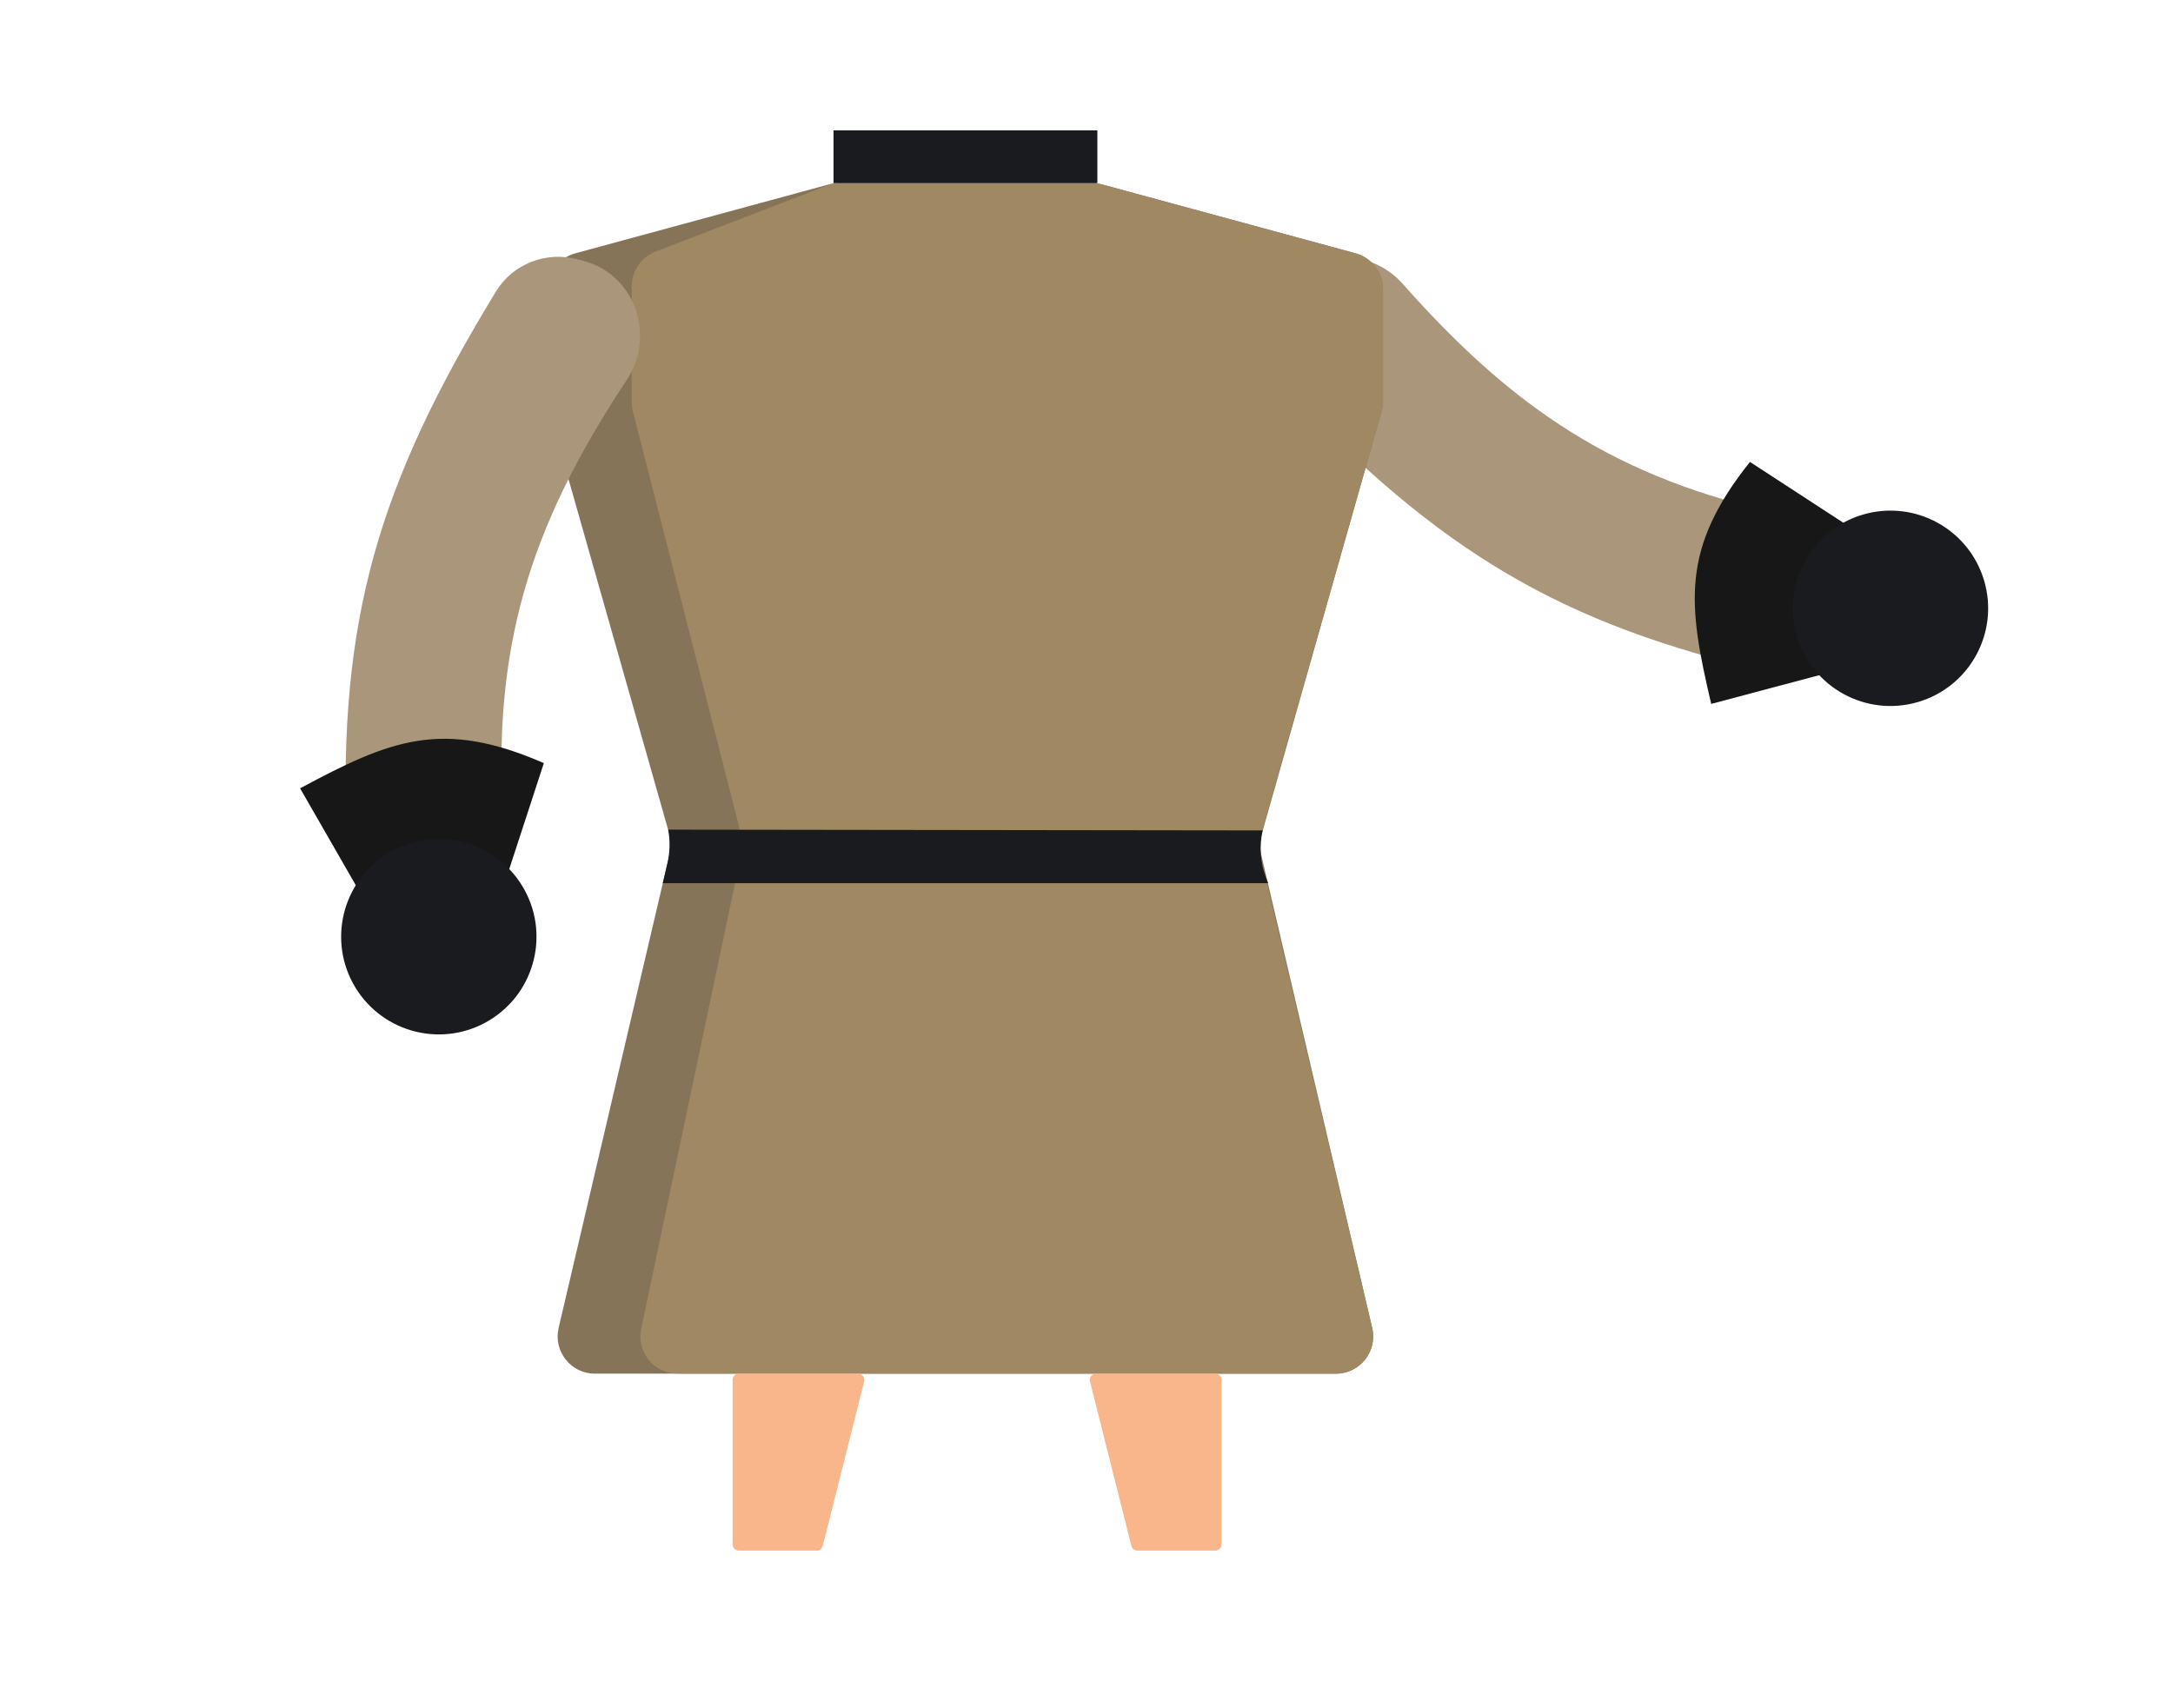
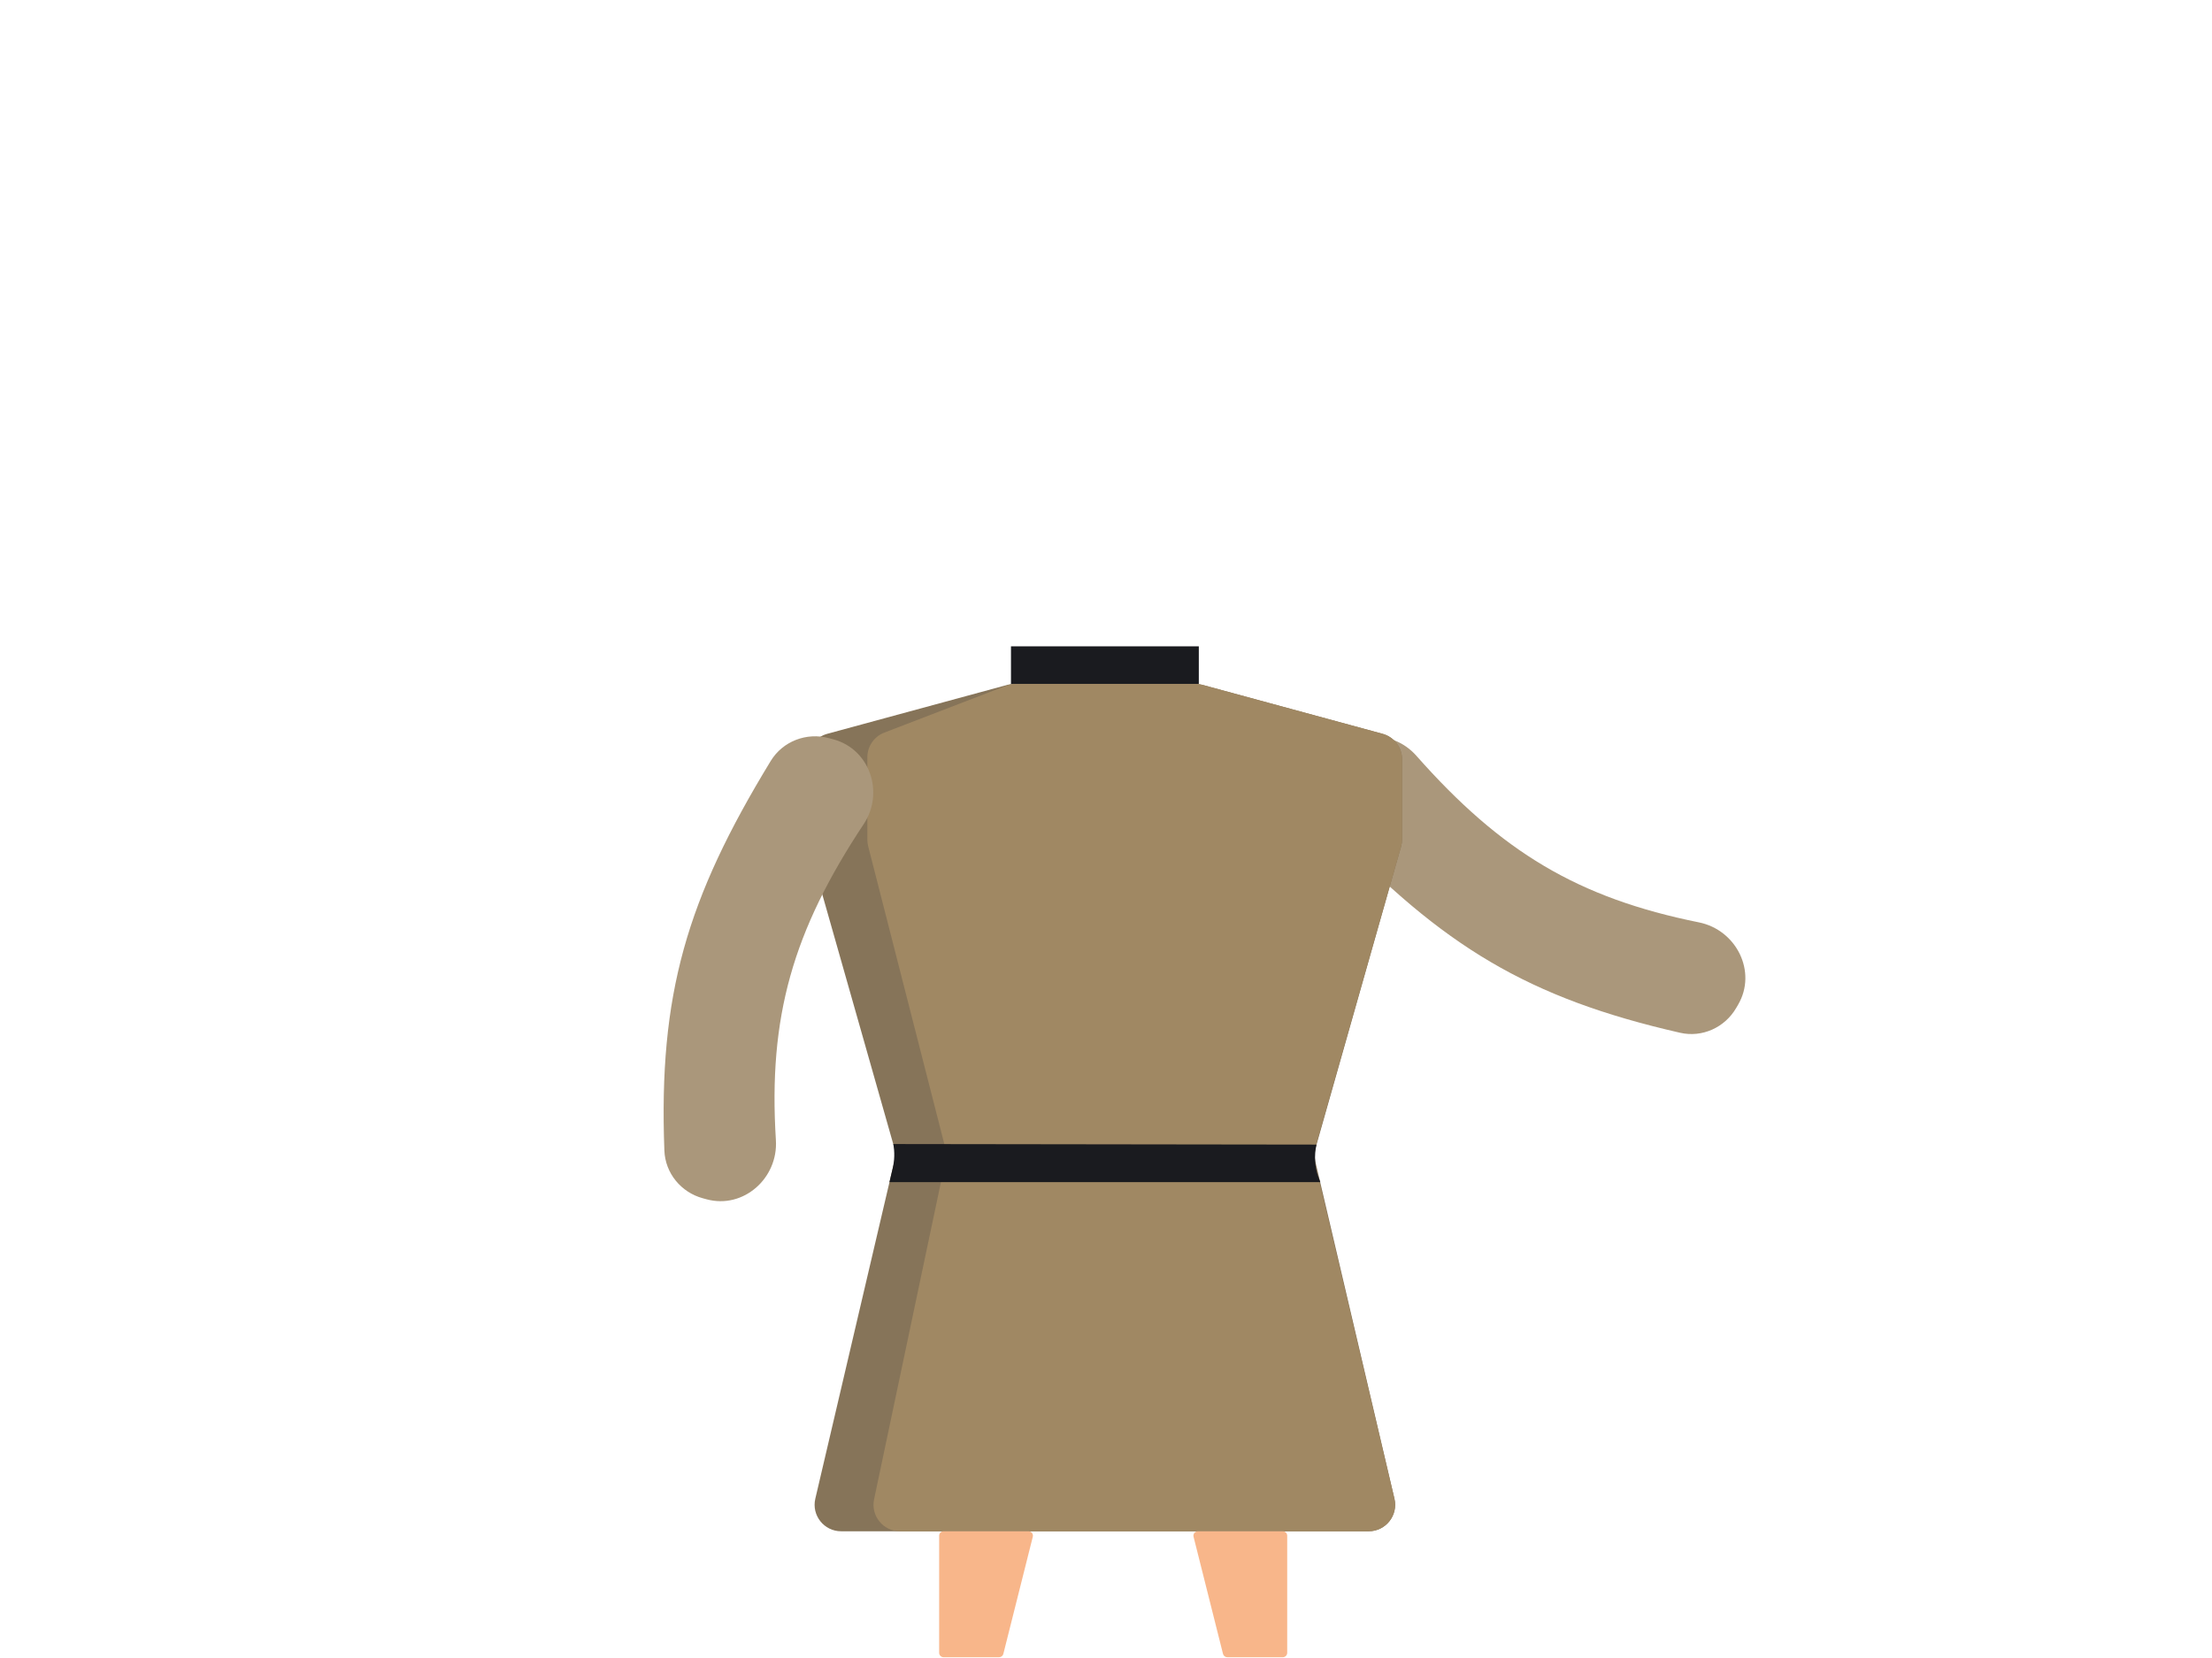
- <svg xmlns="http://www.w3.org/2000/svg" width="1400" height="1100" viewBox="0 0 1400 1100" fill="none">
-   <path d="M1195.13 408.309C1212.49 378.458 1193.5 340.696 1159.64 333.865C1050.02 311.743 980.787 270.046 903.87 183.022C881.326 157.516 839.92 160.125 822.803 189.549L820.614 193.312C810.069 211.439 812.465 234.4 826.937 249.577C927.866 355.42 1004.68 402.325 1142.63 433.793C1162.61 438.35 1183.08 429.023 1193.38 411.31L1195.13 408.309Z" fill="#AA977B" />
-   <path d="M891.003 186.349C891.003 175.518 883.748 166.029 873.296 163.188L710.094 118.84C708.042 118.282 705.926 118 703.8 118H540.206C538.08 118 535.964 118.282 533.912 118.84L370.709 163.188C360.257 166.029 353.003 175.518 353.003 186.349V258.656C353.003 260.875 353.311 263.083 353.917 265.217L431.303 537.519C432.418 541.442 432.515 545.584 431.585 549.554L359.908 855.526C356.38 870.585 367.808 885 383.275 885H860.721C876.191 885 887.62 870.579 884.086 855.518L812.419 550.052C811.488 546.083 811.583 541.942 812.696 538.02L890.092 265.212C890.696 263.081 891.003 260.876 891.003 258.661V186.349Z" fill="#867459" />
-   <path d="M891 186.349C891 175.518 883.746 166.029 873.294 163.188L710.091 118.84C708.039 118.282 705.923 118 703.797 118H541.456C538.511 118 535.59 118.542 532.841 119.6L422.385 162.083C413.116 165.648 407 174.553 407 184.483V258.981C407 260.986 407.251 262.983 407.748 264.925L477.585 538.08C478.496 541.646 478.576 545.373 477.817 548.974L413.101 856.051C409.957 870.969 421.339 885 436.585 885H860.664C876.151 885 887.584 870.55 884.021 855.478L811.939 550.585C810.995 546.595 811.09 542.43 812.214 538.486L890.081 265.224C890.691 263.085 891 260.872 891 258.647V186.349Z" fill="#A08863" />
-   <path d="M707.003 84H537.003V118H707.003V84Z" fill="#1A1B1F" />
-   <path d="M813.499 535L430.499 534.5V534.5C431.811 541.714 431.637 549.184 429.966 556.324L426.999 569H816.999L815.622 565.362C811.955 555.668 811.216 545.11 813.499 535V535Z" fill="#1A1B1F" />
-   <path d="M261.507 584.515C294.835 593.562 326.394 565.438 324.23 530.972C317.225 419.356 339.583 341.693 403.735 244.873C422.537 216.496 409.3 177.176 376.448 168.258L372.246 167.117C352.008 161.623 330.45 169.881 319.536 187.788C243.421 312.671 217.996 399.008 223.304 540.403C224.073 560.88 238.38 578.236 258.156 583.605L261.507 584.515Z" fill="#AA977B" />
-   <path d="M471.997 889C471.997 886.791 473.788 885 475.997 885H552.867C555.471 885 557.381 887.45 556.746 889.975L530.091 995.975C529.644 997.754 528.045 999 526.212 999H475.997C473.788 999 471.997 997.209 471.997 995V889Z" fill="#F8B68A" />
-   <path d="M786.997 889C786.997 886.791 785.206 885 782.997 885H706.127C703.523 885 701.613 887.45 702.248 889.975L728.903 995.975C729.35 997.754 730.949 999 732.782 999H782.997C785.206 999 786.997 997.209 786.997 995V889Z" fill="#F8B68A" />
-   <path d="M1127.45 297.6L1199.84 344.764L1185.98 431.294L1102.48 453.492C1087.37 389.13 1082.84 353.596 1127.45 297.6Z" fill="#171717" />
-   <circle cx="1217.97" cy="391.911" r="62.927" transform="rotate(-16.4156 1217.97 391.911)" fill="#1A1B1F" />
-   <path d="M350.383 491.645L323.562 573.777L236.394 582.787L193.341 507.878C251.599 476.622 284.749 463.049 350.383 491.645Z" fill="#171717" />
-   <circle cx="282.718" cy="603.499" r="62.927" transform="rotate(58.5844 282.718 603.499)" fill="#1A1B1F" />
+ <svg xmlns="http://www.w3.org/2000/svg" width="2002" height="1500" viewBox="0 0 2002 1500" fill="none">
+   <path d="M1573.13 909.308C1590.49 879.458 1571.49 841.696 1537.64 834.865C1428.02 812.743 1358.79 771.046 1281.87 684.021C1259.33 658.515 1217.92 661.125 1200.8 690.549L1198.61 694.312C1188.07 712.439 1190.46 735.4 1204.94 750.577C1305.87 856.42 1382.68 903.325 1520.63 934.793C1540.61 939.35 1561.08 930.022 1571.38 912.31L1573.13 909.308Z" fill="#AA977B" />
+   <path d="M1269 687.349C1269 676.518 1261.75 667.029 1251.3 664.188L1088.09 619.84C1086.04 619.282 1083.93 619 1081.8 619H918.206C916.08 619 913.964 619.282 911.913 619.84L748.71 664.188C738.258 667.029 731.003 676.518 731.003 687.349V759.656C731.003 761.875 731.311 764.083 731.918 766.217L809.304 1038.52C810.418 1042.44 810.515 1046.58 809.585 1050.55L737.908 1356.53C734.38 1371.58 745.809 1386 761.275 1386H1238.72C1254.19 1386 1265.62 1371.58 1262.09 1356.52L1190.42 1051.05C1189.49 1047.08 1189.58 1042.94 1190.7 1039.02L1268.09 766.212C1268.7 764.081 1269 761.876 1269 759.661V687.349Z" fill="#867459" />
+   <path d="M1269 687.349C1269 676.518 1261.75 667.029 1251.29 664.188L1088.09 619.84C1086.04 619.282 1083.92 619 1081.8 619H919.456C916.511 619 913.59 619.542 910.841 620.6L800.385 663.083C791.116 666.648 785 675.553 785 685.483V759.981C785 761.986 785.251 763.983 785.748 765.925L855.585 1039.08C856.496 1042.65 856.576 1046.37 855.817 1049.97L791.101 1357.05C787.957 1371.97 799.339 1386 814.585 1386H1238.66C1254.15 1386 1265.58 1371.55 1262.02 1356.48L1189.94 1051.59C1189 1047.6 1189.09 1043.43 1190.21 1039.49L1268.08 766.224C1268.69 764.085 1269 761.872 1269 759.647V687.349Z" fill="#A08863" />
+   <path d="M1085 585H915.003V619H1085V585Z" fill="#1A1B1F" />
+   <path d="M1191.5 1036L808.5 1035.5C809.812 1042.71 809.638 1050.18 807.967 1057.32L805 1070H1195L1193.62 1066.36C1189.96 1056.67 1189.22 1046.11 1191.5 1036Z" fill="#1A1B1F" />
+   <path d="M639.507 1085.51C672.835 1094.56 704.394 1066.44 702.23 1031.97C695.225 920.356 717.583 842.693 781.735 745.873C800.537 717.496 787.3 678.176 754.448 669.258L750.246 668.117C730.008 662.623 708.45 670.881 697.536 688.788C621.421 813.671 595.996 900.008 601.304 1041.4C602.073 1061.88 616.38 1079.24 636.156 1084.6L639.507 1085.51Z" fill="#AA977B" />
+   <path d="M849.997 1390C849.997 1387.79 851.788 1386 853.997 1386H930.867C933.471 1386 935.381 1388.45 934.746 1390.98L908.091 1496.98C907.644 1498.75 906.045 1500 904.212 1500H853.997C851.788 1500 849.997 1498.21 849.997 1496V1390Z" fill="#F8B68A" />
+   <path d="M1165 1390C1165 1387.79 1163.21 1386 1161 1386H1084.13C1081.52 1386 1079.61 1388.45 1080.25 1390.98L1106.9 1496.98C1107.35 1498.75 1108.95 1500 1110.78 1500H1161C1163.21 1500 1165 1498.21 1165 1496V1390Z" fill="#F8B68A" />
</svg>
